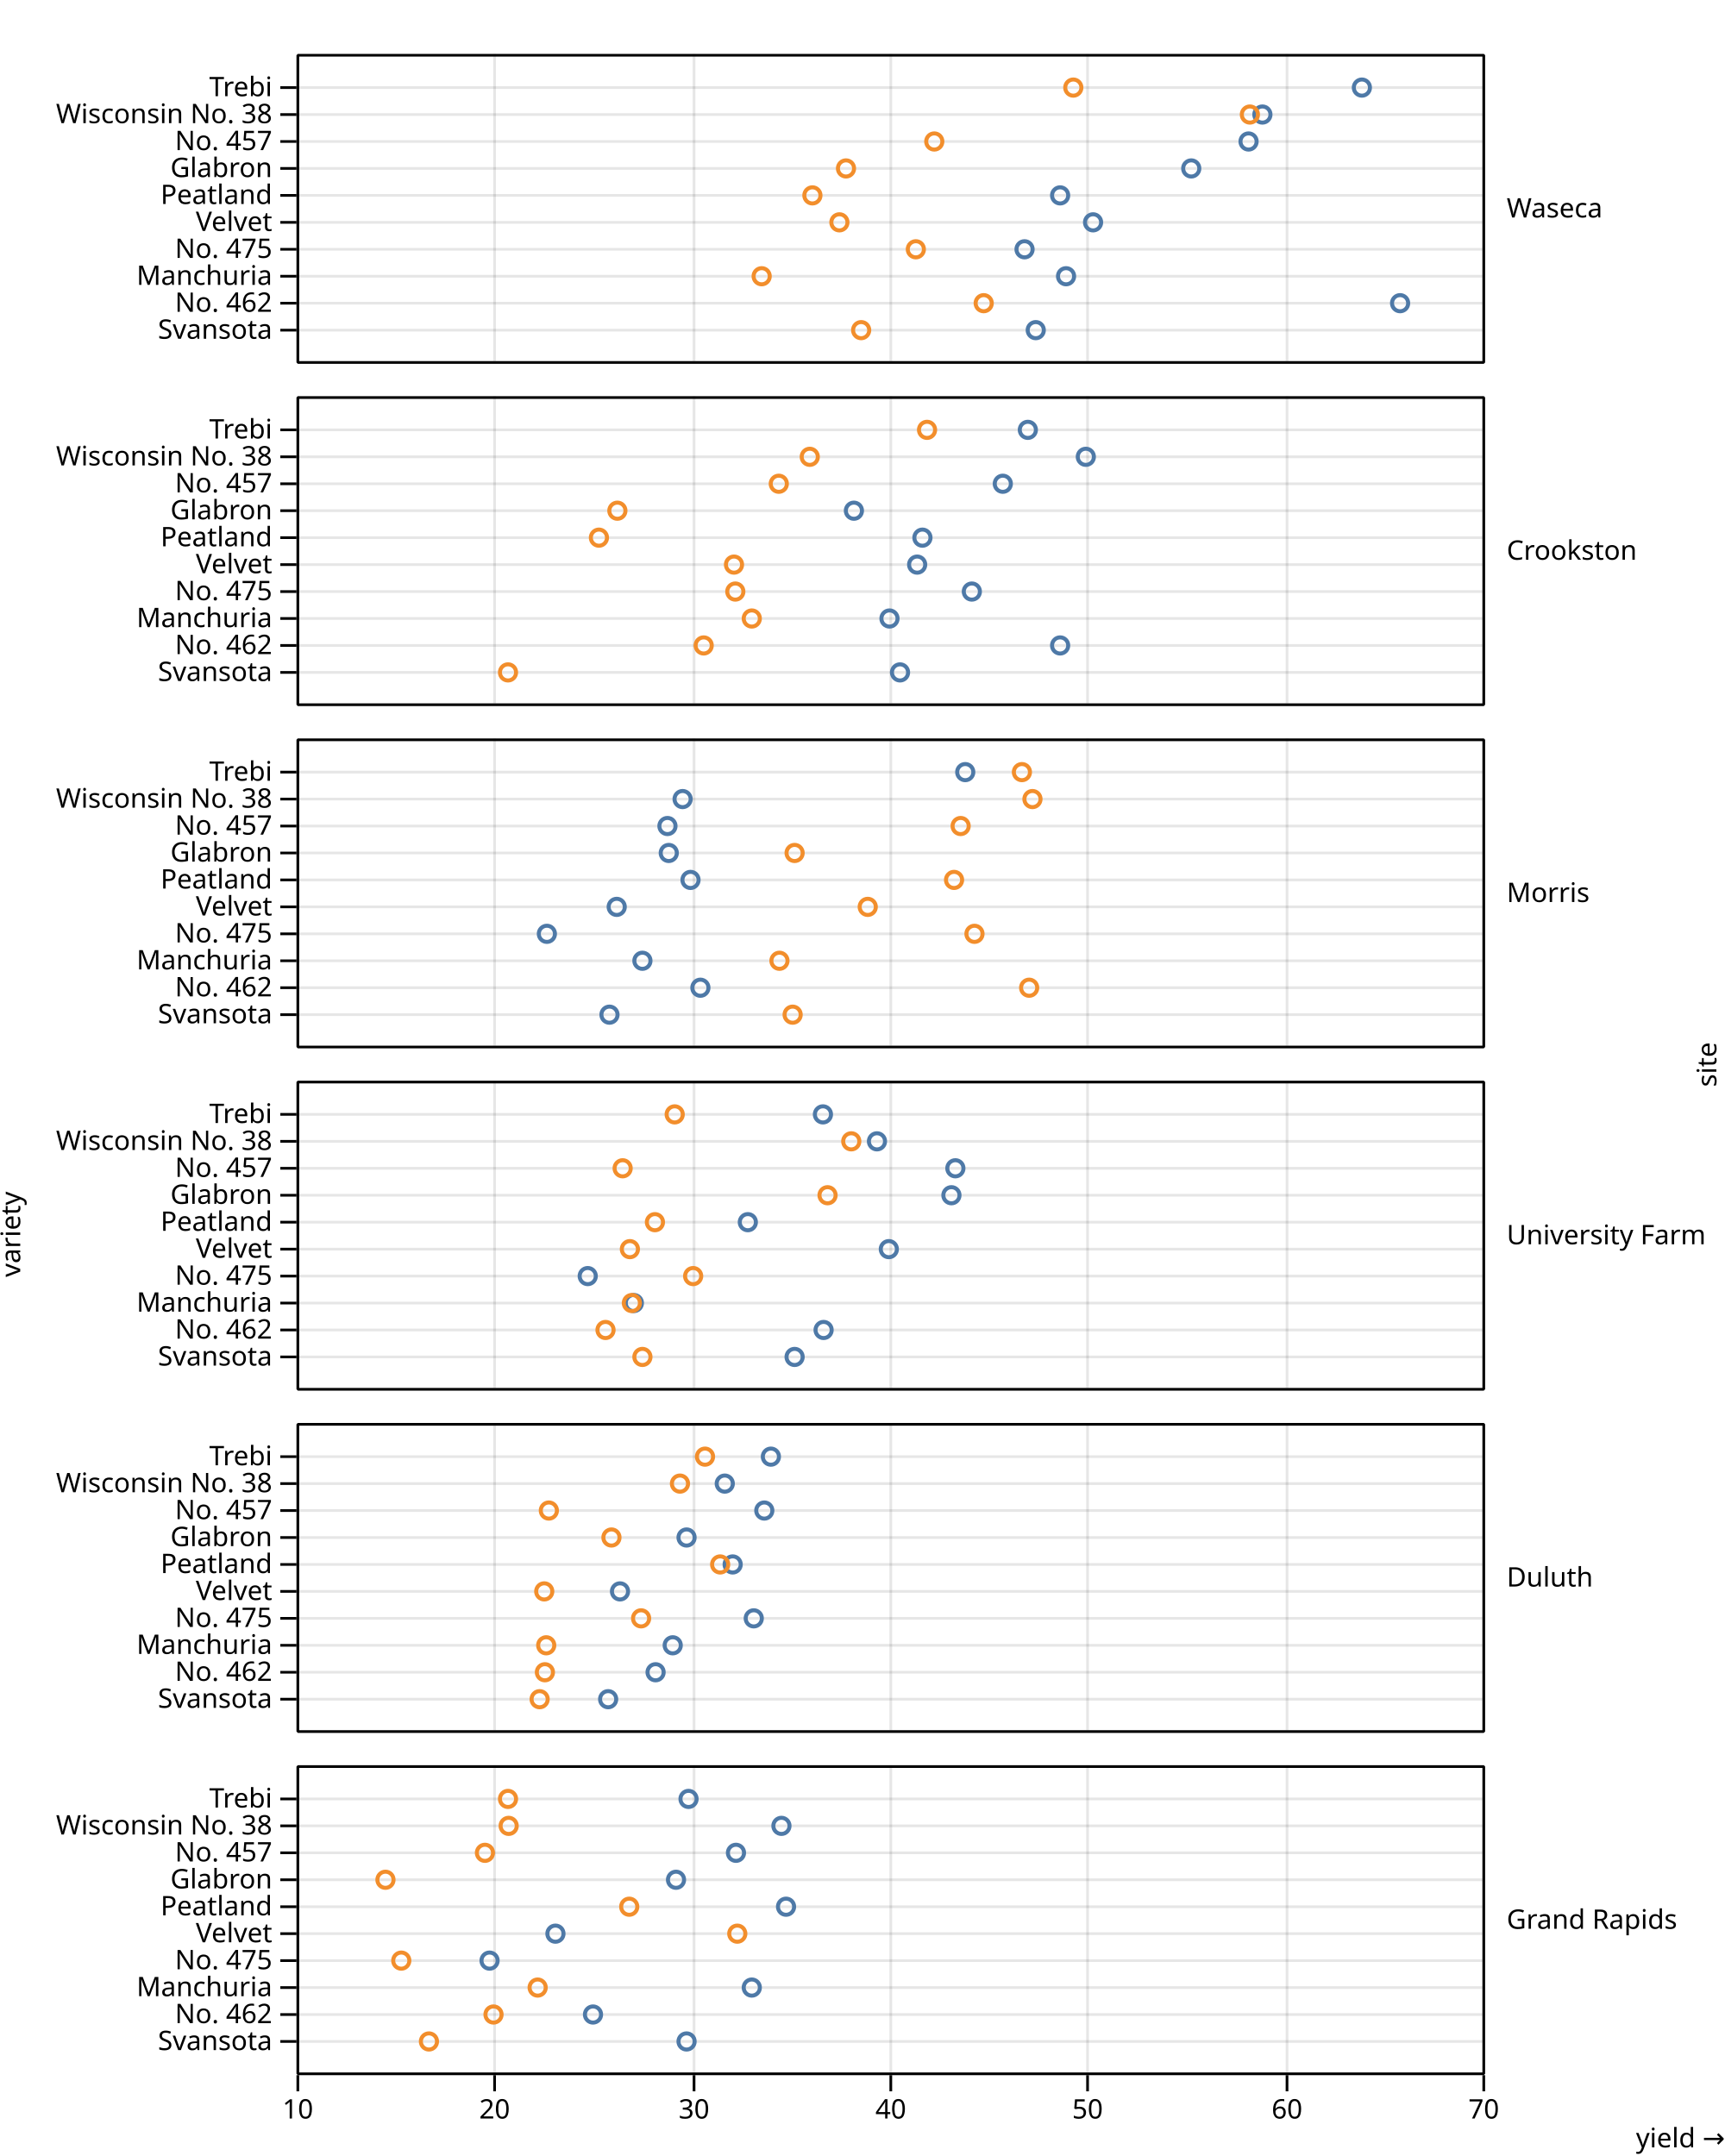
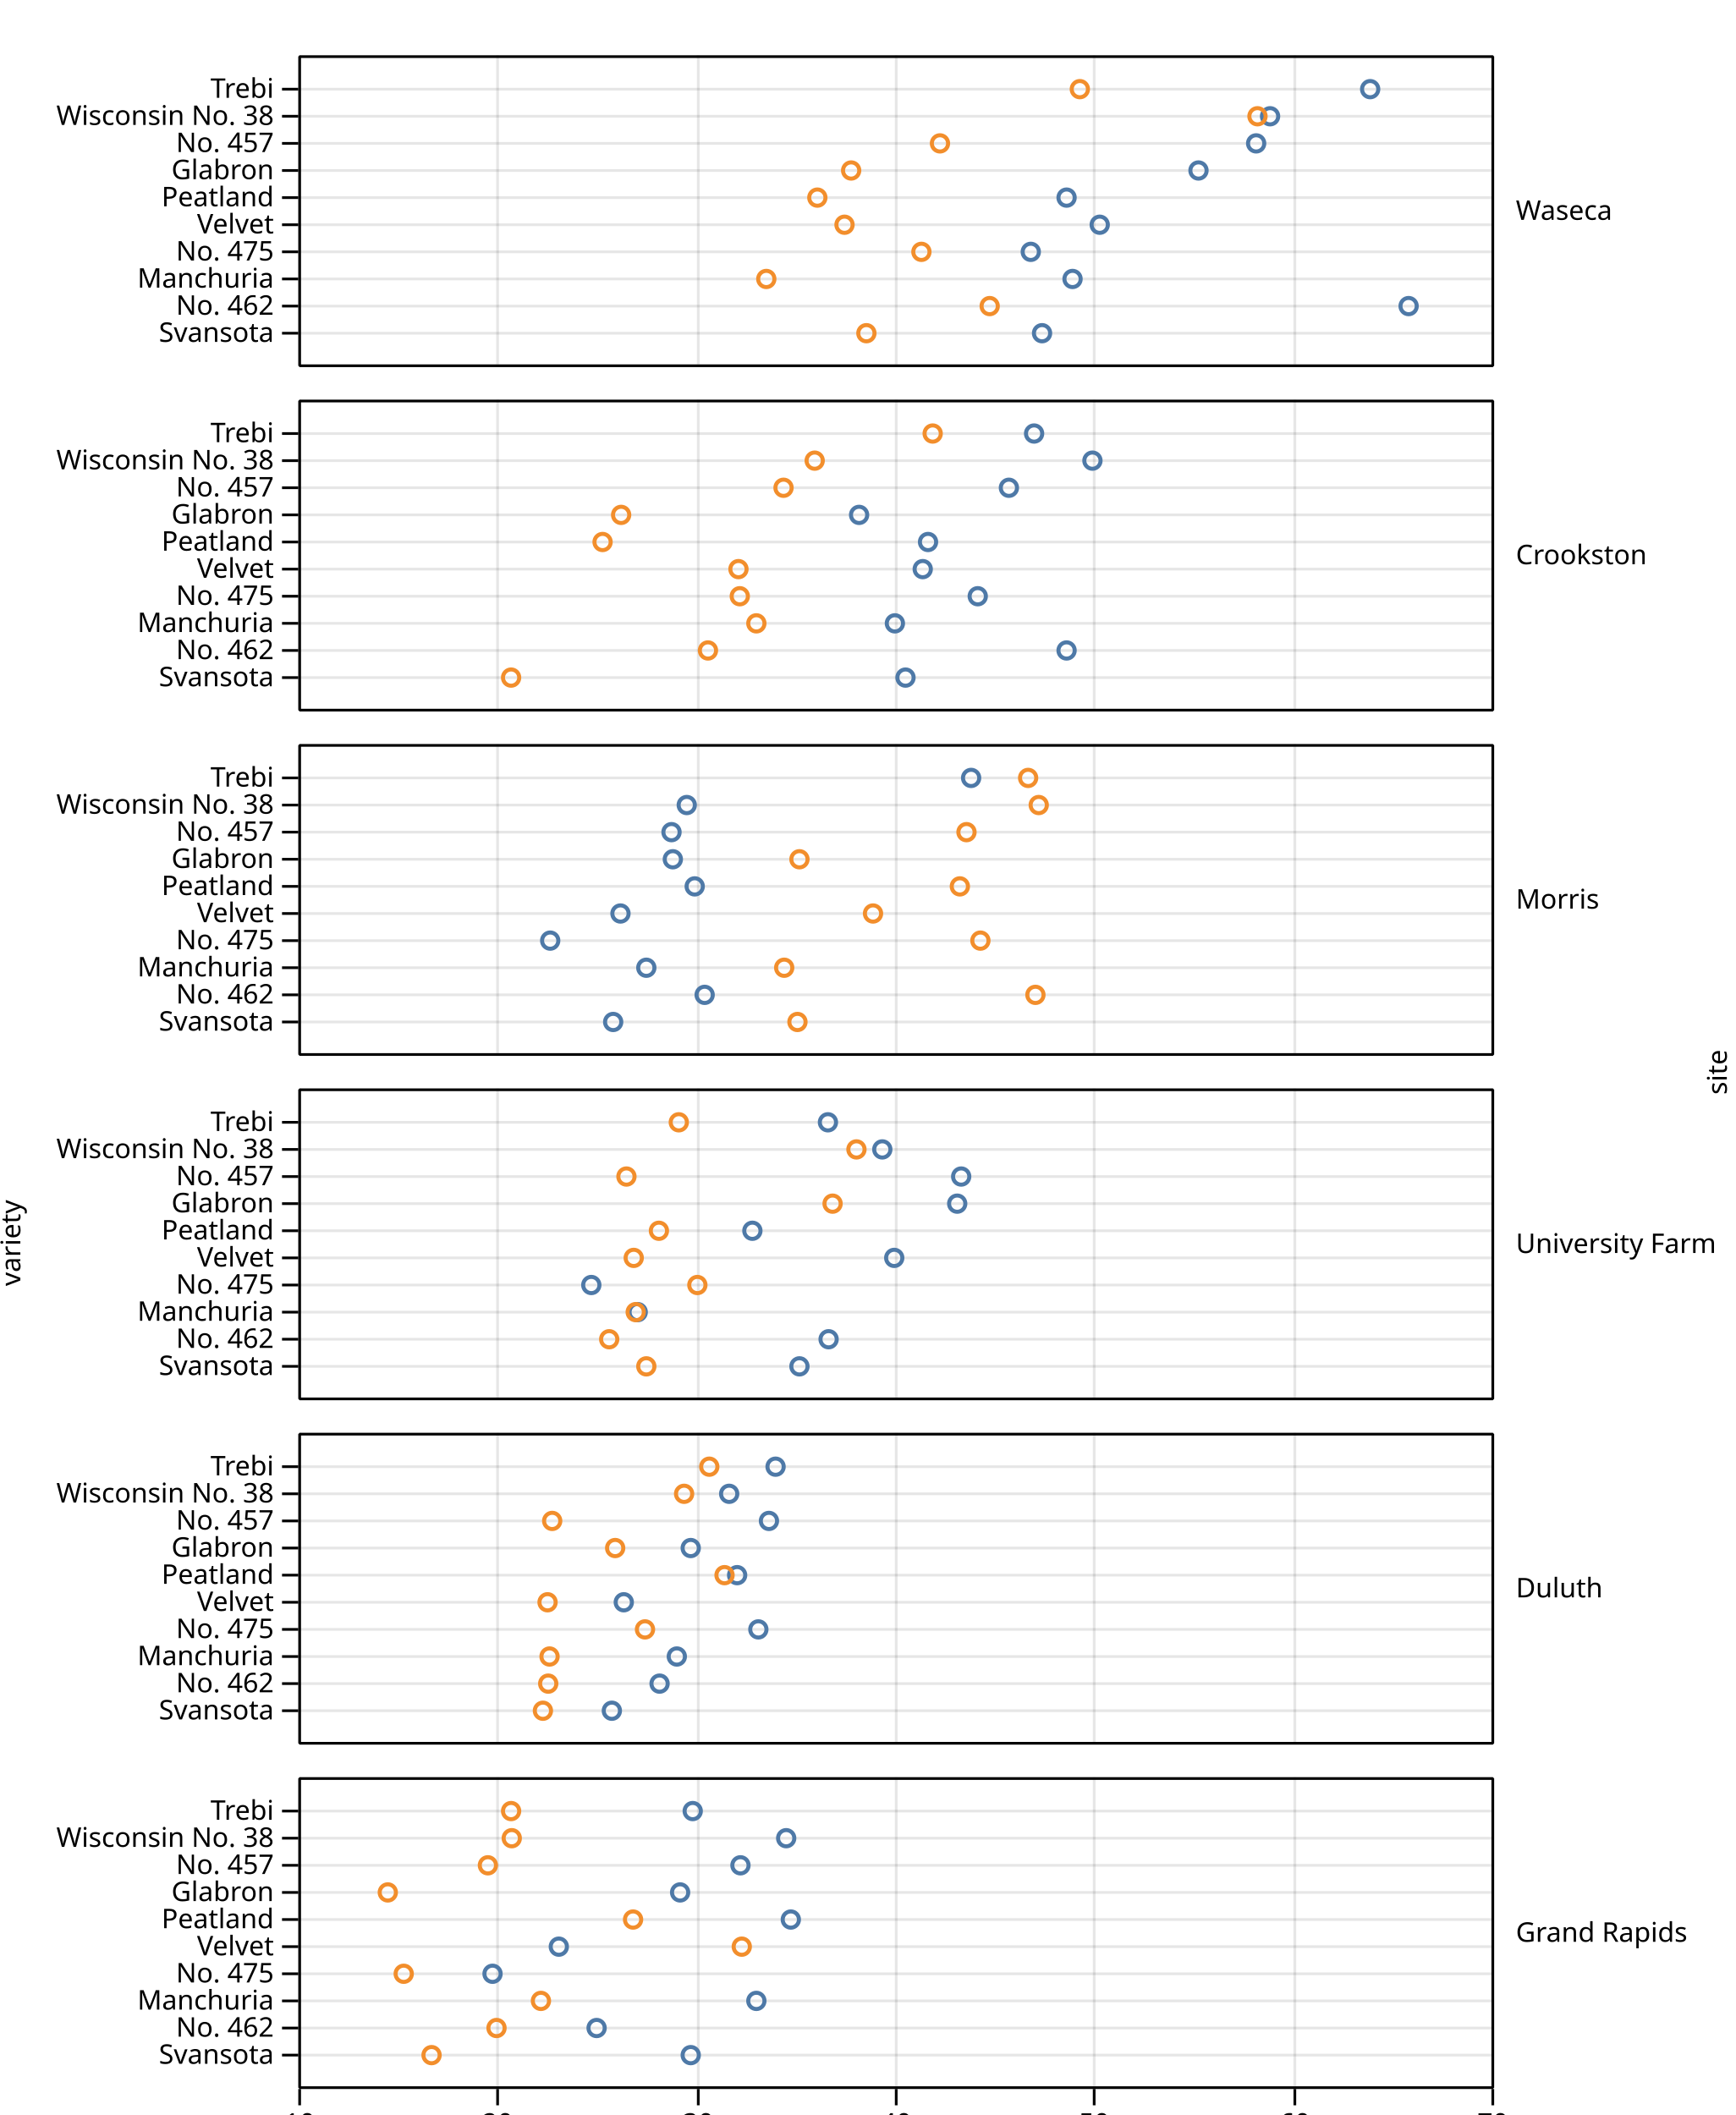
- <svg xmlns="http://www.w3.org/2000/svg" viewBox="0,0,640,800" class="plot" fill="currentColor" stroke-miterlimit="1" text-anchor="middle" width="640" height="800" style="display: block; font-size: 10px; font-family: sans-serif; background: white; height: auto; max-width: 100%;">
+ <svg xmlns="http://www.w3.org/2000/svg" class="plot" fill="currentColor" stroke-miterlimit="1" text-anchor="middle" width="640" height="800" style="display: block; font-size: 10px; font-family: sans-serif; background: white; height: auto; max-width: 100%;">
  <style>
    .plot text {
      white-space: pre;
    }
  </style>
  <g transform="translate(550,0)" fill="none" text-anchor="start">
    <g class="tick" opacity="1" transform="translate(0,77.5)">
      <line stroke="currentColor" x2="0" />
      <text fill="currentColor" x="9" dy="0.32em">Waseca</text>
    </g>
    <g class="tick" opacity="1" transform="translate(0,204.5)">
      <line stroke="currentColor" x2="0" />
      <text fill="currentColor" x="9" dy="0.32em">Crookston</text>
    </g>
    <g class="tick" opacity="1" transform="translate(0,331.5)">
      <line stroke="currentColor" x2="0" />
      <text fill="currentColor" x="9" dy="0.32em">Morris</text>
    </g>
    <g class="tick" opacity="1" transform="translate(0,458.5)">
      <line stroke="currentColor" x2="0" />
      <text fill="currentColor" x="9" dy="0.32em">University Farm</text>
    </g>
    <g class="tick" opacity="1" transform="translate(0,585.5)">
      <line stroke="currentColor" x2="0" />
      <text fill="currentColor" x="9" dy="0.32em">Duluth</text>
    </g>
    <g class="tick" opacity="1" transform="translate(0,712.5)">
      <line stroke="currentColor" x2="0" />
      <text fill="currentColor" x="9" dy="0.32em">Grand Rapids</text>
    </g>
    <text fill="currentColor" transform="translate(90,395) rotate(-90)" dy="-0.32em" text-anchor="middle">site</text>
  </g>
  <g transform="translate(0,770)" fill="none" text-anchor="middle">
    <g class="tick" opacity="1" transform="translate(110.5,0)">
      <line stroke="currentColor" y2="6" />
      <text fill="currentColor" y="9" dy="0.71em">10</text>
      <path stroke="currentColor" stroke-opacity="0.1" d="M0,-750v114M0,-623v114M0,-496v114M0,-369v114M0,-242v114M0,-115v114" />
    </g>
    <g class="tick" opacity="1" transform="translate(183.5,0)">
      <line stroke="currentColor" y2="6" />
      <text fill="currentColor" y="9" dy="0.71em">20</text>
      <path stroke="currentColor" stroke-opacity="0.1" d="M0,-750v114M0,-623v114M0,-496v114M0,-369v114M0,-242v114M0,-115v114" />
    </g>
    <g class="tick" opacity="1" transform="translate(257.5,0)">
      <line stroke="currentColor" y2="6" />
      <text fill="currentColor" y="9" dy="0.71em">30</text>
      <path stroke="currentColor" stroke-opacity="0.1" d="M0,-750v114M0,-623v114M0,-496v114M0,-369v114M0,-242v114M0,-115v114" />
    </g>
    <g class="tick" opacity="1" transform="translate(330.5,0)">
      <line stroke="currentColor" y2="6" />
      <text fill="currentColor" y="9" dy="0.71em">40</text>
      <path stroke="currentColor" stroke-opacity="0.1" d="M0,-750v114M0,-623v114M0,-496v114M0,-369v114M0,-242v114M0,-115v114" />
    </g>
    <g class="tick" opacity="1" transform="translate(403.5,0)">
      <line stroke="currentColor" y2="6" />
      <text fill="currentColor" y="9" dy="0.71em">50</text>
      <path stroke="currentColor" stroke-opacity="0.1" d="M0,-750v114M0,-623v114M0,-496v114M0,-369v114M0,-242v114M0,-115v114" />
    </g>
    <g class="tick" opacity="1" transform="translate(477.5,0)">
      <line stroke="currentColor" y2="6" />
      <text fill="currentColor" y="9" dy="0.71em">60</text>
      <path stroke="currentColor" stroke-opacity="0.1" d="M0,-750v114M0,-623v114M0,-496v114M0,-369v114M0,-242v114M0,-115v114" />
    </g>
    <g class="tick" opacity="1" transform="translate(550.5,0)">
      <line stroke="currentColor" y2="6" />
      <text fill="currentColor" y="9" dy="0.71em">70</text>
      <path stroke="currentColor" stroke-opacity="0.1" d="M0,-750v114M0,-623v114M0,-496v114M0,-369v114M0,-242v114M0,-115v114" />
    </g>
    <text fill="currentColor" transform="translate(640,30)" dy="-0.32em" text-anchor="end">yield →</text>
  </g>
  <g>
    <g transform="translate(0,20)">
      <g transform="translate(110,0)" fill="none" text-anchor="end">
        <g class="tick" opacity="1" transform="translate(0,12.5)">
          <line stroke="currentColor" x2="-6" />
          <line stroke="currentColor" x2="440" stroke-opacity="0.1" />
          <text fill="currentColor" x="-9" dy="0.32em">Trebi</text>
        </g>
        <g class="tick" opacity="1" transform="translate(0,22.5)">
          <line stroke="currentColor" x2="-6" />
          <line stroke="currentColor" x2="440" stroke-opacity="0.1" />
          <text fill="currentColor" x="-9" dy="0.32em">Wisconsin No. 38</text>
        </g>
        <g class="tick" opacity="1" transform="translate(0,32.5)">
          <line stroke="currentColor" x2="-6" />
          <line stroke="currentColor" x2="440" stroke-opacity="0.1" />
          <text fill="currentColor" x="-9" dy="0.32em">No. 457</text>
        </g>
        <g class="tick" opacity="1" transform="translate(0,42.5)">
          <line stroke="currentColor" x2="-6" />
          <line stroke="currentColor" x2="440" stroke-opacity="0.1" />
          <text fill="currentColor" x="-9" dy="0.32em">Glabron</text>
        </g>
        <g class="tick" opacity="1" transform="translate(0,52.5)">
          <line stroke="currentColor" x2="-6" />
          <line stroke="currentColor" x2="440" stroke-opacity="0.1" />
          <text fill="currentColor" x="-9" dy="0.32em">Peatland</text>
        </g>
        <g class="tick" opacity="1" transform="translate(0,62.5)">
          <line stroke="currentColor" x2="-6" />
          <line stroke="currentColor" x2="440" stroke-opacity="0.1" />
          <text fill="currentColor" x="-9" dy="0.32em">Velvet</text>
        </g>
        <g class="tick" opacity="1" transform="translate(0,72.5)">
          <line stroke="currentColor" x2="-6" />
          <line stroke="currentColor" x2="440" stroke-opacity="0.1" />
          <text fill="currentColor" x="-9" dy="0.32em">No. 475</text>
        </g>
        <g class="tick" opacity="1" transform="translate(0,82.5)">
          <line stroke="currentColor" x2="-6" />
          <line stroke="currentColor" x2="440" stroke-opacity="0.1" />
          <text fill="currentColor" x="-9" dy="0.32em">Manchuria</text>
        </g>
        <g class="tick" opacity="1" transform="translate(0,92.5)">
          <line stroke="currentColor" x2="-6" />
          <line stroke="currentColor" x2="440" stroke-opacity="0.1" />
          <text fill="currentColor" x="-9" dy="0.32em">No. 462</text>
        </g>
        <g class="tick" opacity="1" transform="translate(0,102.5)">
          <line stroke="currentColor" x2="-6" />
          <line stroke="currentColor" x2="440" stroke-opacity="0.1" />
          <text fill="currentColor" x="-9" dy="0.32em">Svansota</text>
        </g>
      </g>
    </g>
    <g transform="translate(0,147)">
      <g transform="translate(110,0)" fill="none" text-anchor="end">
        <g class="tick" opacity="1" transform="translate(0,12.5)">
          <line stroke="currentColor" x2="-6" />
          <line stroke="currentColor" x2="440" stroke-opacity="0.1" />
          <text fill="currentColor" x="-9" dy="0.32em">Trebi</text>
        </g>
        <g class="tick" opacity="1" transform="translate(0,22.5)">
          <line stroke="currentColor" x2="-6" />
          <line stroke="currentColor" x2="440" stroke-opacity="0.1" />
          <text fill="currentColor" x="-9" dy="0.32em">Wisconsin No. 38</text>
        </g>
        <g class="tick" opacity="1" transform="translate(0,32.5)">
          <line stroke="currentColor" x2="-6" />
          <line stroke="currentColor" x2="440" stroke-opacity="0.1" />
          <text fill="currentColor" x="-9" dy="0.32em">No. 457</text>
        </g>
        <g class="tick" opacity="1" transform="translate(0,42.5)">
          <line stroke="currentColor" x2="-6" />
          <line stroke="currentColor" x2="440" stroke-opacity="0.1" />
          <text fill="currentColor" x="-9" dy="0.32em">Glabron</text>
        </g>
        <g class="tick" opacity="1" transform="translate(0,52.5)">
          <line stroke="currentColor" x2="-6" />
          <line stroke="currentColor" x2="440" stroke-opacity="0.1" />
          <text fill="currentColor" x="-9" dy="0.32em">Peatland</text>
        </g>
        <g class="tick" opacity="1" transform="translate(0,62.5)">
          <line stroke="currentColor" x2="-6" />
          <line stroke="currentColor" x2="440" stroke-opacity="0.1" />
          <text fill="currentColor" x="-9" dy="0.32em">Velvet</text>
        </g>
        <g class="tick" opacity="1" transform="translate(0,72.5)">
          <line stroke="currentColor" x2="-6" />
          <line stroke="currentColor" x2="440" stroke-opacity="0.1" />
          <text fill="currentColor" x="-9" dy="0.32em">No. 475</text>
        </g>
        <g class="tick" opacity="1" transform="translate(0,82.5)">
          <line stroke="currentColor" x2="-6" />
          <line stroke="currentColor" x2="440" stroke-opacity="0.1" />
          <text fill="currentColor" x="-9" dy="0.32em">Manchuria</text>
        </g>
        <g class="tick" opacity="1" transform="translate(0,92.5)">
          <line stroke="currentColor" x2="-6" />
          <line stroke="currentColor" x2="440" stroke-opacity="0.1" />
          <text fill="currentColor" x="-9" dy="0.32em">No. 462</text>
        </g>
        <g class="tick" opacity="1" transform="translate(0,102.5)">
          <line stroke="currentColor" x2="-6" />
          <line stroke="currentColor" x2="440" stroke-opacity="0.1" />
          <text fill="currentColor" x="-9" dy="0.32em">Svansota</text>
        </g>
      </g>
    </g>
    <g transform="translate(0,274)">
      <g transform="translate(110,0)" fill="none" text-anchor="end">
        <g class="tick" opacity="1" transform="translate(0,12.5)">
          <line stroke="currentColor" x2="-6" />
          <line stroke="currentColor" x2="440" stroke-opacity="0.1" />
          <text fill="currentColor" x="-9" dy="0.32em">Trebi</text>
        </g>
        <g class="tick" opacity="1" transform="translate(0,22.5)">
          <line stroke="currentColor" x2="-6" />
          <line stroke="currentColor" x2="440" stroke-opacity="0.1" />
          <text fill="currentColor" x="-9" dy="0.32em">Wisconsin No. 38</text>
        </g>
        <g class="tick" opacity="1" transform="translate(0,32.5)">
          <line stroke="currentColor" x2="-6" />
          <line stroke="currentColor" x2="440" stroke-opacity="0.1" />
          <text fill="currentColor" x="-9" dy="0.32em">No. 457</text>
        </g>
        <g class="tick" opacity="1" transform="translate(0,42.5)">
          <line stroke="currentColor" x2="-6" />
          <line stroke="currentColor" x2="440" stroke-opacity="0.1" />
          <text fill="currentColor" x="-9" dy="0.32em">Glabron</text>
        </g>
        <g class="tick" opacity="1" transform="translate(0,52.5)">
          <line stroke="currentColor" x2="-6" />
          <line stroke="currentColor" x2="440" stroke-opacity="0.1" />
          <text fill="currentColor" x="-9" dy="0.32em">Peatland</text>
        </g>
        <g class="tick" opacity="1" transform="translate(0,62.5)">
          <line stroke="currentColor" x2="-6" />
          <line stroke="currentColor" x2="440" stroke-opacity="0.1" />
          <text fill="currentColor" x="-9" dy="0.32em">Velvet</text>
        </g>
        <g class="tick" opacity="1" transform="translate(0,72.5)">
          <line stroke="currentColor" x2="-6" />
          <line stroke="currentColor" x2="440" stroke-opacity="0.1" />
          <text fill="currentColor" x="-9" dy="0.32em">No. 475</text>
        </g>
        <g class="tick" opacity="1" transform="translate(0,82.5)">
          <line stroke="currentColor" x2="-6" />
          <line stroke="currentColor" x2="440" stroke-opacity="0.1" />
          <text fill="currentColor" x="-9" dy="0.32em">Manchuria</text>
        </g>
        <g class="tick" opacity="1" transform="translate(0,92.5)">
          <line stroke="currentColor" x2="-6" />
          <line stroke="currentColor" x2="440" stroke-opacity="0.1" />
          <text fill="currentColor" x="-9" dy="0.32em">No. 462</text>
        </g>
        <g class="tick" opacity="1" transform="translate(0,102.5)">
          <line stroke="currentColor" x2="-6" />
          <line stroke="currentColor" x2="440" stroke-opacity="0.1" />
          <text fill="currentColor" x="-9" dy="0.32em">Svansota</text>
        </g>
      </g>
    </g>
    <g transform="translate(0,401)">
      <g transform="translate(110,0)" fill="none" text-anchor="end">
        <g class="tick" opacity="1" transform="translate(0,12.5)">
          <line stroke="currentColor" x2="-6" />
          <line stroke="currentColor" x2="440" stroke-opacity="0.1" />
          <text fill="currentColor" x="-9" dy="0.32em">Trebi</text>
        </g>
        <g class="tick" opacity="1" transform="translate(0,22.5)">
          <line stroke="currentColor" x2="-6" />
          <line stroke="currentColor" x2="440" stroke-opacity="0.1" />
          <text fill="currentColor" x="-9" dy="0.32em">Wisconsin No. 38</text>
        </g>
        <g class="tick" opacity="1" transform="translate(0,32.5)">
          <line stroke="currentColor" x2="-6" />
          <line stroke="currentColor" x2="440" stroke-opacity="0.1" />
          <text fill="currentColor" x="-9" dy="0.32em">No. 457</text>
        </g>
        <g class="tick" opacity="1" transform="translate(0,42.5)">
          <line stroke="currentColor" x2="-6" />
          <line stroke="currentColor" x2="440" stroke-opacity="0.1" />
          <text fill="currentColor" x="-9" dy="0.32em">Glabron</text>
        </g>
        <g class="tick" opacity="1" transform="translate(0,52.5)">
          <line stroke="currentColor" x2="-6" />
          <line stroke="currentColor" x2="440" stroke-opacity="0.1" />
          <text fill="currentColor" x="-9" dy="0.32em">Peatland</text>
        </g>
        <g class="tick" opacity="1" transform="translate(0,62.5)">
          <line stroke="currentColor" x2="-6" />
          <line stroke="currentColor" x2="440" stroke-opacity="0.1" />
          <text fill="currentColor" x="-9" dy="0.32em">Velvet</text>
        </g>
        <g class="tick" opacity="1" transform="translate(0,72.5)">
          <line stroke="currentColor" x2="-6" />
          <line stroke="currentColor" x2="440" stroke-opacity="0.1" />
          <text fill="currentColor" x="-9" dy="0.32em">No. 475</text>
        </g>
        <g class="tick" opacity="1" transform="translate(0,82.5)">
          <line stroke="currentColor" x2="-6" />
          <line stroke="currentColor" x2="440" stroke-opacity="0.1" />
          <text fill="currentColor" x="-9" dy="0.32em">Manchuria</text>
        </g>
        <g class="tick" opacity="1" transform="translate(0,92.5)">
          <line stroke="currentColor" x2="-6" />
          <line stroke="currentColor" x2="440" stroke-opacity="0.1" />
          <text fill="currentColor" x="-9" dy="0.32em">No. 462</text>
        </g>
        <g class="tick" opacity="1" transform="translate(0,102.5)">
          <line stroke="currentColor" x2="-6" />
          <line stroke="currentColor" x2="440" stroke-opacity="0.1" />
          <text fill="currentColor" x="-9" dy="0.32em">Svansota</text>
        </g>
        <text fill="currentColor" transform="translate(-110,57) rotate(-90)" dy="0.75em" text-anchor="middle">variety</text>
      </g>
    </g>
    <g transform="translate(0,528)">
      <g transform="translate(110,0)" fill="none" text-anchor="end">
        <g class="tick" opacity="1" transform="translate(0,12.5)">
          <line stroke="currentColor" x2="-6" />
          <line stroke="currentColor" x2="440" stroke-opacity="0.1" />
          <text fill="currentColor" x="-9" dy="0.32em">Trebi</text>
        </g>
        <g class="tick" opacity="1" transform="translate(0,22.5)">
          <line stroke="currentColor" x2="-6" />
          <line stroke="currentColor" x2="440" stroke-opacity="0.1" />
          <text fill="currentColor" x="-9" dy="0.32em">Wisconsin No. 38</text>
        </g>
        <g class="tick" opacity="1" transform="translate(0,32.5)">
          <line stroke="currentColor" x2="-6" />
          <line stroke="currentColor" x2="440" stroke-opacity="0.1" />
          <text fill="currentColor" x="-9" dy="0.32em">No. 457</text>
        </g>
        <g class="tick" opacity="1" transform="translate(0,42.5)">
          <line stroke="currentColor" x2="-6" />
          <line stroke="currentColor" x2="440" stroke-opacity="0.1" />
          <text fill="currentColor" x="-9" dy="0.32em">Glabron</text>
        </g>
        <g class="tick" opacity="1" transform="translate(0,52.5)">
          <line stroke="currentColor" x2="-6" />
          <line stroke="currentColor" x2="440" stroke-opacity="0.1" />
          <text fill="currentColor" x="-9" dy="0.32em">Peatland</text>
        </g>
        <g class="tick" opacity="1" transform="translate(0,62.5)">
          <line stroke="currentColor" x2="-6" />
          <line stroke="currentColor" x2="440" stroke-opacity="0.1" />
          <text fill="currentColor" x="-9" dy="0.32em">Velvet</text>
        </g>
        <g class="tick" opacity="1" transform="translate(0,72.5)">
          <line stroke="currentColor" x2="-6" />
          <line stroke="currentColor" x2="440" stroke-opacity="0.1" />
          <text fill="currentColor" x="-9" dy="0.32em">No. 475</text>
        </g>
        <g class="tick" opacity="1" transform="translate(0,82.5)">
          <line stroke="currentColor" x2="-6" />
          <line stroke="currentColor" x2="440" stroke-opacity="0.1" />
          <text fill="currentColor" x="-9" dy="0.32em">Manchuria</text>
        </g>
        <g class="tick" opacity="1" transform="translate(0,92.5)">
          <line stroke="currentColor" x2="-6" />
          <line stroke="currentColor" x2="440" stroke-opacity="0.1" />
          <text fill="currentColor" x="-9" dy="0.32em">No. 462</text>
        </g>
        <g class="tick" opacity="1" transform="translate(0,102.5)">
          <line stroke="currentColor" x2="-6" />
          <line stroke="currentColor" x2="440" stroke-opacity="0.1" />
          <text fill="currentColor" x="-9" dy="0.32em">Svansota</text>
        </g>
      </g>
    </g>
    <g transform="translate(0,655)">
      <g transform="translate(110,0)" fill="none" text-anchor="end">
        <g class="tick" opacity="1" transform="translate(0,12.5)">
          <line stroke="currentColor" x2="-6" />
          <line stroke="currentColor" x2="440" stroke-opacity="0.1" />
          <text fill="currentColor" x="-9" dy="0.32em">Trebi</text>
        </g>
        <g class="tick" opacity="1" transform="translate(0,22.5)">
          <line stroke="currentColor" x2="-6" />
          <line stroke="currentColor" x2="440" stroke-opacity="0.1" />
          <text fill="currentColor" x="-9" dy="0.32em">Wisconsin No. 38</text>
        </g>
        <g class="tick" opacity="1" transform="translate(0,32.5)">
          <line stroke="currentColor" x2="-6" />
          <line stroke="currentColor" x2="440" stroke-opacity="0.1" />
          <text fill="currentColor" x="-9" dy="0.32em">No. 457</text>
        </g>
        <g class="tick" opacity="1" transform="translate(0,42.5)">
          <line stroke="currentColor" x2="-6" />
          <line stroke="currentColor" x2="440" stroke-opacity="0.1" />
          <text fill="currentColor" x="-9" dy="0.32em">Glabron</text>
        </g>
        <g class="tick" opacity="1" transform="translate(0,52.5)">
          <line stroke="currentColor" x2="-6" />
          <line stroke="currentColor" x2="440" stroke-opacity="0.1" />
          <text fill="currentColor" x="-9" dy="0.32em">Peatland</text>
        </g>
        <g class="tick" opacity="1" transform="translate(0,62.5)">
          <line stroke="currentColor" x2="-6" />
          <line stroke="currentColor" x2="440" stroke-opacity="0.1" />
          <text fill="currentColor" x="-9" dy="0.32em">Velvet</text>
        </g>
        <g class="tick" opacity="1" transform="translate(0,72.5)">
          <line stroke="currentColor" x2="-6" />
          <line stroke="currentColor" x2="440" stroke-opacity="0.1" />
          <text fill="currentColor" x="-9" dy="0.32em">No. 475</text>
        </g>
        <g class="tick" opacity="1" transform="translate(0,82.5)">
          <line stroke="currentColor" x2="-6" />
          <line stroke="currentColor" x2="440" stroke-opacity="0.1" />
          <text fill="currentColor" x="-9" dy="0.32em">Manchuria</text>
        </g>
        <g class="tick" opacity="1" transform="translate(0,92.5)">
          <line stroke="currentColor" x2="-6" />
          <line stroke="currentColor" x2="440" stroke-opacity="0.1" />
          <text fill="currentColor" x="-9" dy="0.32em">No. 462</text>
        </g>
        <g class="tick" opacity="1" transform="translate(0,102.5)">
          <line stroke="currentColor" x2="-6" />
          <line stroke="currentColor" x2="440" stroke-opacity="0.1" />
          <text fill="currentColor" x="-9" dy="0.32em">Svansota</text>
        </g>
      </g>
    </g>
    <g transform="translate(0,20)">
      <rect fill="none" stroke="currentColor" x="110.5" y="0.5" width="440" height="114" />
      <g fill="none" stroke-width="1.5" transform="translate(0.5,0.5)">
        <circle cx="395.022" cy="82" r="3" stroke="#4e79a7" />
        <circle cx="441.467" cy="42" r="3" stroke="#4e79a7" />
        <circle cx="383.778" cy="102" r="3" stroke="#4e79a7" />
        <circle cx="405.044" cy="62" r="3" stroke="#4e79a7" />
        <circle cx="504.778" cy="12" r="3" stroke="#4e79a7" />
        <circle cx="462.733" cy="32" r="3" stroke="#4e79a7" />
        <circle cx="518.956" cy="92" r="3" stroke="#4e79a7" />
        <circle cx="392.822" cy="52" r="3" stroke="#4e79a7" />
        <circle cx="379.622" cy="72" r="3" stroke="#4e79a7" />
        <circle cx="467.867" cy="22" r="3" stroke="#4e79a7" />
        <circle cx="282.089" cy="82" r="3" stroke="#f28e2c" />
        <circle cx="313.378" cy="42" r="3" stroke="#f28e2c" />
        <circle cx="319" cy="102" r="3" stroke="#f28e2c" />
        <circle cx="310.933" cy="62" r="3" stroke="#f28e2c" />
        <circle cx="397.711" cy="12" r="3" stroke="#f28e2c" />
        <circle cx="346.133" cy="32" r="3" stroke="#f28e2c" />
        <circle cx="364.467" cy="92" r="3" stroke="#f28e2c" />
        <circle cx="300.911" cy="52" r="3" stroke="#f28e2c" />
        <circle cx="339.289" cy="72" r="3" stroke="#f28e2c" />
        <circle cx="463.222" cy="22" r="3" stroke="#f28e2c" />
      </g>
    </g>
    <g transform="translate(0,147)">
      <rect fill="none" stroke="currentColor" x="110.5" y="0.5" width="440" height="114" />
      <g fill="none" stroke-width="1.5" transform="translate(0.5,0.5)">
        <circle cx="329.511" cy="82" r="3" stroke="#4e79a7" />
        <circle cx="316.311" cy="42" r="3" stroke="#4e79a7" />
        <circle cx="333.422" cy="102" r="3" stroke="#4e79a7" />
        <circle cx="339.778" cy="62" r="3" stroke="#4e79a7" />
        <circle cx="380.844" cy="12" r="3" stroke="#4e79a7" />
        <circle cx="371.556" cy="32" r="3" stroke="#4e79a7" />
        <circle cx="392.822" cy="92" r="3" stroke="#4e79a7" />
        <circle cx="341.733" cy="52" r="3" stroke="#4e79a7" />
        <circle cx="360.067" cy="72" r="3" stroke="#4e79a7" />
        <circle cx="402.356" cy="22" r="3" stroke="#4e79a7" />
        <circle cx="278.422" cy="82" r="3" stroke="#f28e2c" />
        <circle cx="228.556" cy="42" r="3" stroke="#f28e2c" />
        <circle cx="187.978" cy="102" r="3" stroke="#f28e2c" />
        <circle cx="271.822" cy="62" r="3" stroke="#f28e2c" />
        <circle cx="343.444" cy="12" r="3" stroke="#f28e2c" />
        <circle cx="288.444" cy="32" r="3" stroke="#f28e2c" />
        <circle cx="260.578" cy="92" r="3" stroke="#f28e2c" />
        <circle cx="221.711" cy="52" r="3" stroke="#f28e2c" />
        <circle cx="272.311" cy="72" r="3" stroke="#f28e2c" />
        <circle cx="299.933" cy="22" r="3" stroke="#f28e2c" />
      </g>
    </g>
    <g transform="translate(0,274)">
      <rect fill="none" stroke="currentColor" x="110.5" y="0.5" width="440" height="114" />
      <g fill="none" stroke-width="1.5" transform="translate(0.5,0.5)">
        <circle cx="237.844" cy="82" r="3" stroke="#4e79a7" />
        <circle cx="247.622" cy="42" r="3" stroke="#4e79a7" />
        <circle cx="225.622" cy="102" r="3" stroke="#4e79a7" />
        <circle cx="228.311" cy="62" r="3" stroke="#4e79a7" />
        <circle cx="357.622" cy="12" r="3" stroke="#4e79a7" />
        <circle cx="247.133" cy="32" r="3" stroke="#4e79a7" />
        <circle cx="259.356" cy="92" r="3" stroke="#4e79a7" />
        <circle cx="255.689" cy="52" r="3" stroke="#4e79a7" />
        <circle cx="202.4" cy="72" r="3" stroke="#4e79a7" />
        <circle cx="252.756" cy="22" r="3" stroke="#4e79a7" />
        <circle cx="288.689" cy="82" r="3" stroke="#f28e2c" />
        <circle cx="294.311" cy="42" r="3" stroke="#f28e2c" />
        <circle cx="293.578" cy="102" r="3" stroke="#f28e2c" />
        <circle cx="321.444" cy="62" r="3" stroke="#f28e2c" />
        <circle cx="378.644" cy="12" r="3" stroke="#f28e2c" />
        <circle cx="355.911" cy="32" r="3" stroke="#f28e2c" />
        <circle cx="381.333" cy="92" r="3" stroke="#f28e2c" />
        <circle cx="353.467" cy="52" r="3" stroke="#f28e2c" />
        <circle cx="361.044" cy="72" r="3" stroke="#f28e2c" />
        <circle cx="382.556" cy="22" r="3" stroke="#f28e2c" />
      </g>
    </g>
    <g transform="translate(0,401)">
      <rect fill="none" stroke="currentColor" x="110.5" y="0.5" width="440" height="114" />
      <g fill="none" stroke-width="1.5" transform="translate(0.5,0.5)">
        <circle cx="234.667" cy="82" r="3" stroke="#4e79a7" />
        <circle cx="352.489" cy="42" r="3" stroke="#4e79a7" />
        <circle cx="294.311" cy="102" r="3" stroke="#4e79a7" />
        <circle cx="329.267" cy="62" r="3" stroke="#4e79a7" />
        <circle cx="304.822" cy="12" r="3" stroke="#4e79a7" />
        <circle cx="353.956" cy="32" r="3" stroke="#4e79a7" />
        <circle cx="305.067" cy="92" r="3" stroke="#4e79a7" />
        <circle cx="276.956" cy="52" r="3" stroke="#4e79a7" />
        <circle cx="217.556" cy="72" r="3" stroke="#4e79a7" />
        <circle cx="324.867" cy="22" r="3" stroke="#4e79a7" />
        <circle cx="233.933" cy="82" r="3" stroke="#f28e2c" />
        <circle cx="306.533" cy="42" r="3" stroke="#f28e2c" />
        <circle cx="237.844" cy="102" r="3" stroke="#f28e2c" />
        <circle cx="233.2" cy="62" r="3" stroke="#f28e2c" />
        <circle cx="249.822" cy="12" r="3" stroke="#f28e2c" />
        <circle cx="230.511" cy="32" r="3" stroke="#f28e2c" />
        <circle cx="224.156" cy="92" r="3" stroke="#f28e2c" />
        <circle cx="242.489" cy="52" r="3" stroke="#f28e2c" />
        <circle cx="256.667" cy="72" r="3" stroke="#f28e2c" />
        <circle cx="315.333" cy="22" r="3" stroke="#f28e2c" />
      </g>
    </g>
    <g transform="translate(0,528)">
      <rect fill="none" stroke="currentColor" x="110.5" y="0.5" width="440" height="114" />
      <g fill="none" stroke-width="1.5" transform="translate(0.5,0.5)">
        <circle cx="249.089" cy="82" r="3" stroke="#4e79a7" />
        <circle cx="254.222" cy="42" r="3" stroke="#4e79a7" />
        <circle cx="225.133" cy="102" r="3" stroke="#4e79a7" />
        <circle cx="229.533" cy="62" r="3" stroke="#4e79a7" />
        <circle cx="285.511" cy="12" r="3" stroke="#4e79a7" />
        <circle cx="283.067" cy="32" r="3" stroke="#4e79a7" />
        <circle cx="242.733" cy="92" r="3" stroke="#4e79a7" />
        <circle cx="271.333" cy="52" r="3" stroke="#4e79a7" />
        <circle cx="279.156" cy="72" r="3" stroke="#4e79a7" />
        <circle cx="268.4" cy="22" r="3" stroke="#4e79a7" />
        <circle cx="202.156" cy="82" r="3" stroke="#f28e2c" />
        <circle cx="226.356" cy="42" r="3" stroke="#f28e2c" />
        <circle cx="199.711" cy="102" r="3" stroke="#f28e2c" />
        <circle cx="201.422" cy="62" r="3" stroke="#f28e2c" />
        <circle cx="261.067" cy="12" r="3" stroke="#f28e2c" />
        <circle cx="203.133" cy="32" r="3" stroke="#f28e2c" />
        <circle cx="201.667" cy="92" r="3" stroke="#f28e2c" />
        <circle cx="266.689" cy="52" r="3" stroke="#f28e2c" />
        <circle cx="237.356" cy="72" r="3" stroke="#f28e2c" />
        <circle cx="251.778" cy="22" r="3" stroke="#f28e2c" />
      </g>
    </g>
    <g transform="translate(0,655)">
      <rect fill="none" stroke="currentColor" x="110.5" y="0.5" width="440" height="114" />
      <g fill="none" stroke-width="1.5" transform="translate(0.5,0.5)">
        <circle cx="278.422" cy="82" r="3" stroke="#4e79a7" />
        <circle cx="250.311" cy="42" r="3" stroke="#4e79a7" />
        <circle cx="254.222" cy="102" r="3" stroke="#4e79a7" />
        <circle cx="205.578" cy="62" r="3" stroke="#4e79a7" />
        <circle cx="254.956" cy="12" r="3" stroke="#4e79a7" />
        <circle cx="272.556" cy="32" r="3" stroke="#4e79a7" />
        <circle cx="219.511" cy="92" r="3" stroke="#4e79a7" />
        <circle cx="291.133" cy="52" r="3" stroke="#4e79a7" />
        <circle cx="181.133" cy="72" r="3" stroke="#4e79a7" />
        <circle cx="289.422" cy="22" r="3" stroke="#4e79a7" />
        <circle cx="198.978" cy="82" r="3" stroke="#f28e2c" />
        <circle cx="142.511" cy="42" r="3" stroke="#f28e2c" />
        <circle cx="158.644" cy="102" r="3" stroke="#f28e2c" />
        <circle cx="273.044" cy="62" r="3" stroke="#f28e2c" />
        <circle cx="187.978" cy="12" r="3" stroke="#f28e2c" />
        <circle cx="179.422" cy="32" r="3" stroke="#f28e2c" />
        <circle cx="182.6" cy="92" r="3" stroke="#f28e2c" />
        <circle cx="232.956" cy="52" r="3" stroke="#f28e2c" />
        <circle cx="148.378" cy="72" r="3" stroke="#f28e2c" />
        <circle cx="188.222" cy="22" r="3" stroke="#f28e2c" />
      </g>
    </g>
  </g>
</svg>
